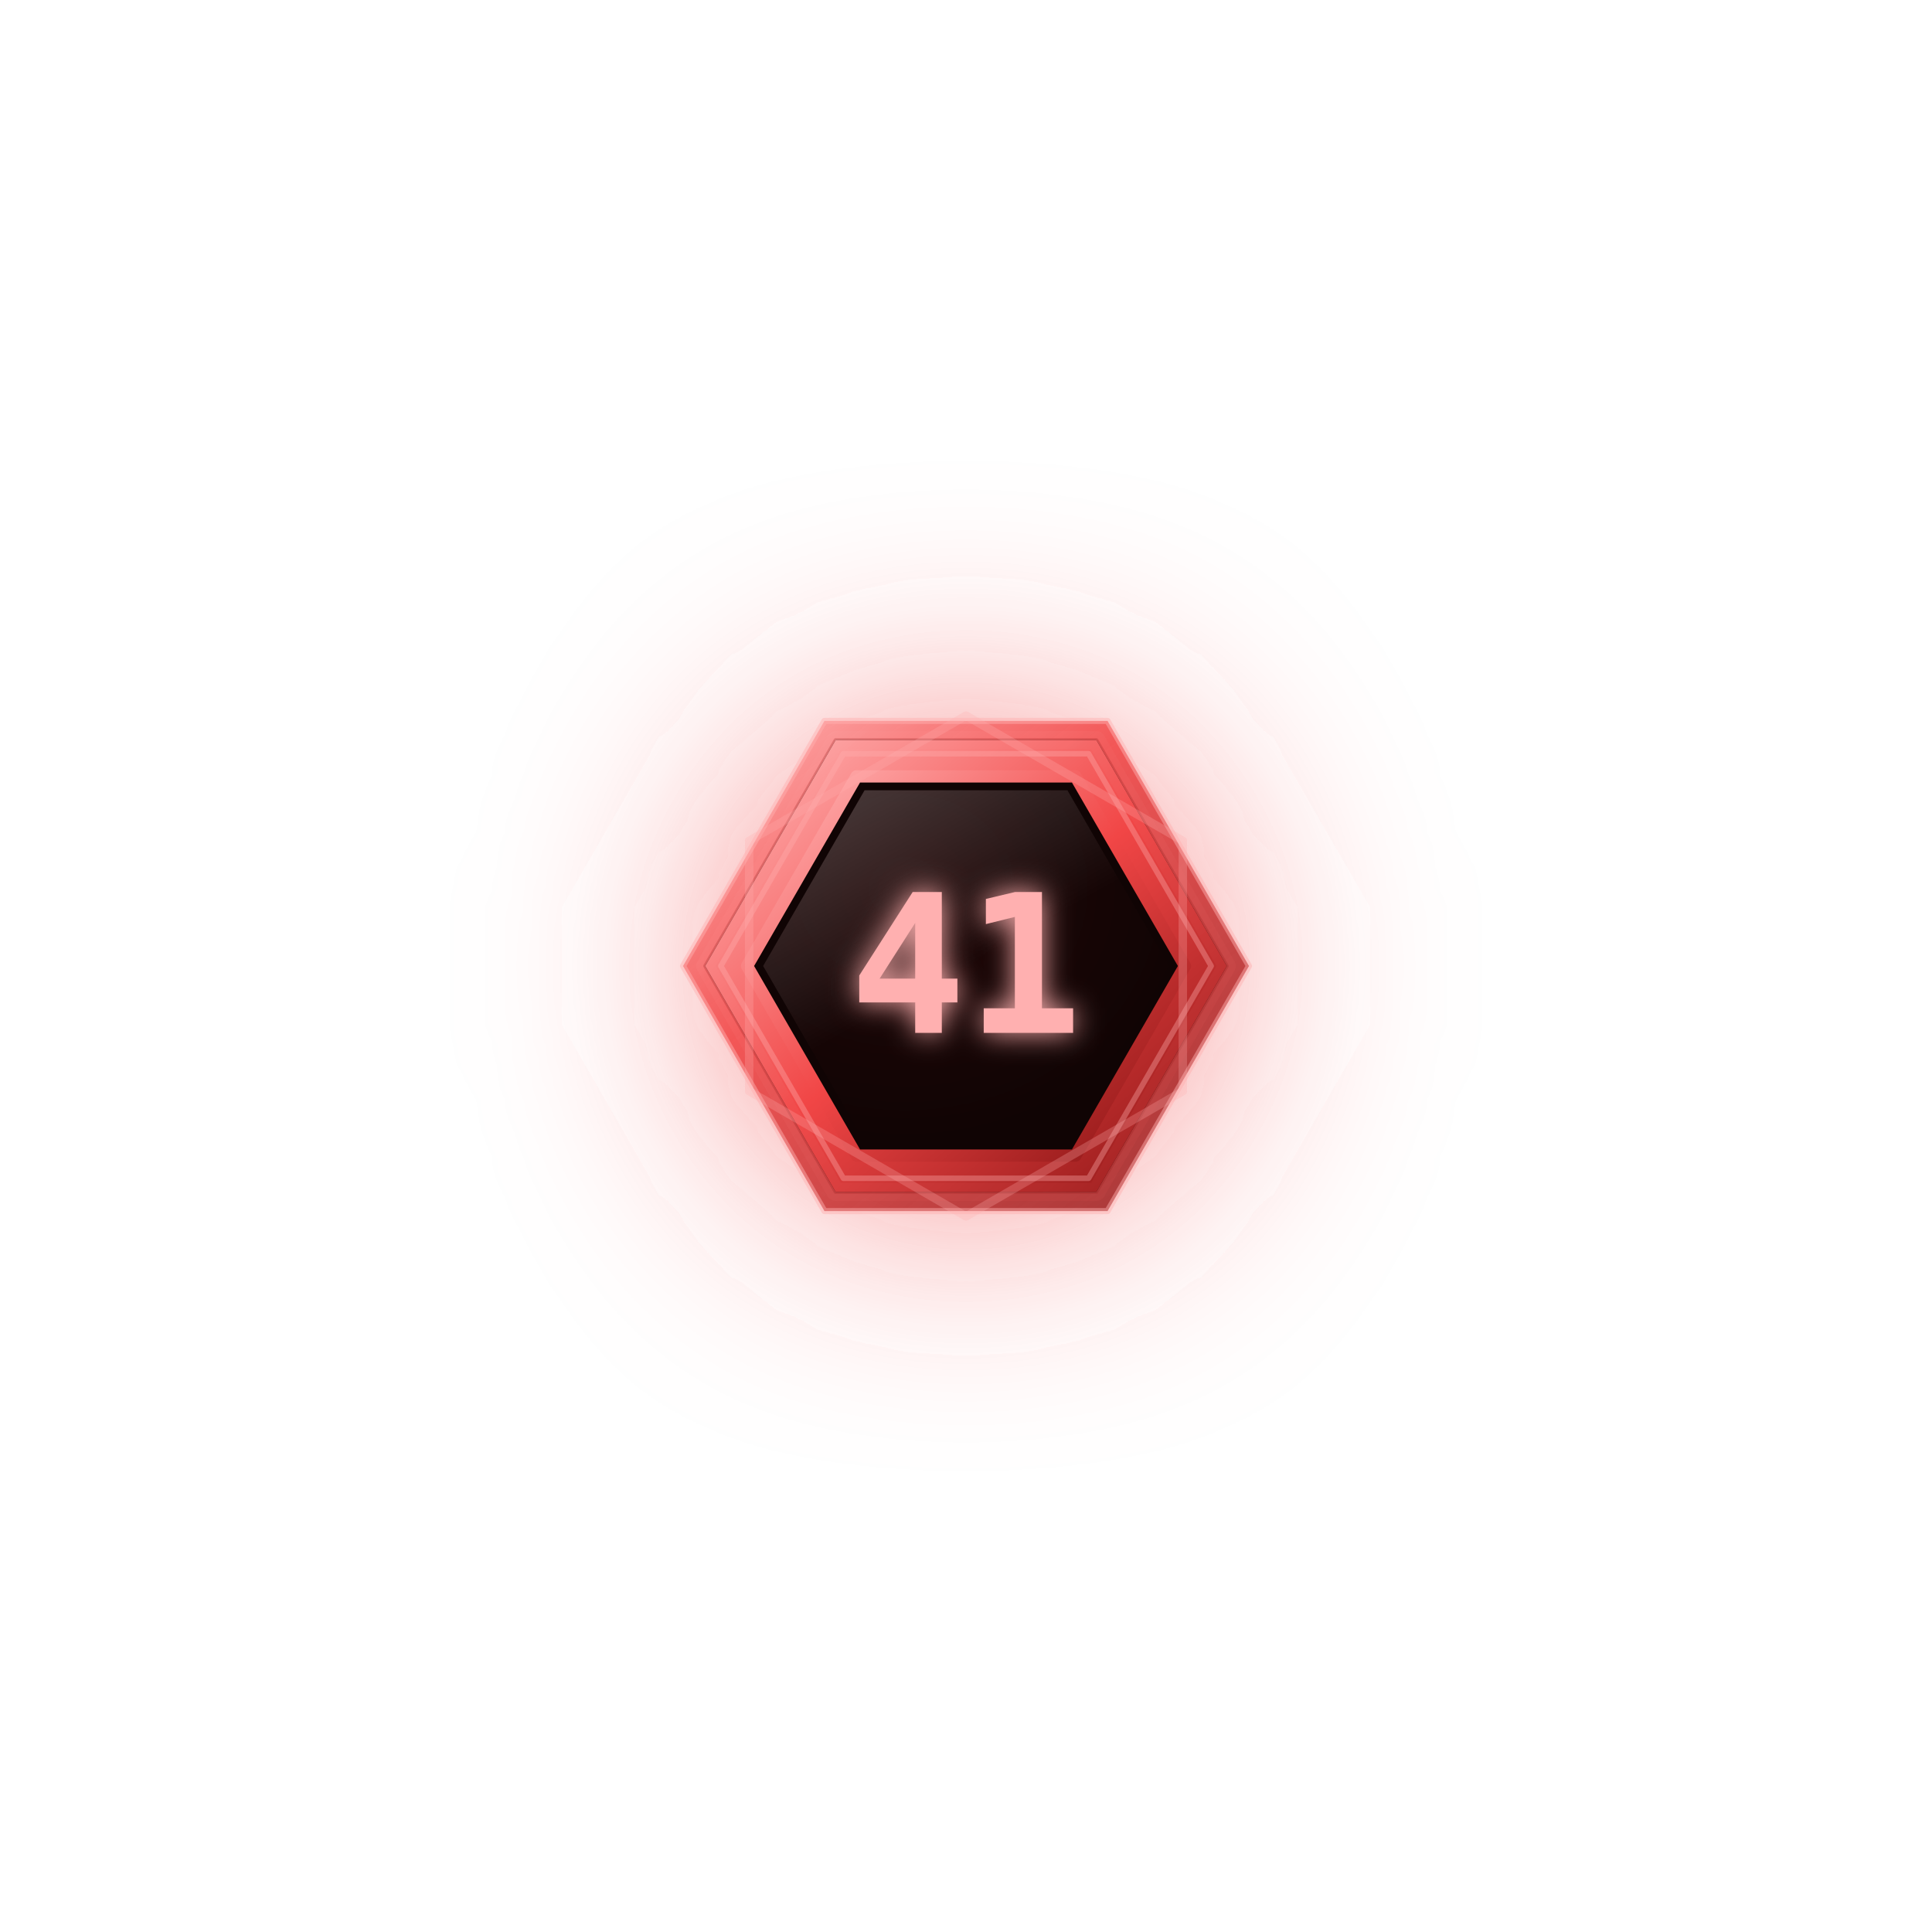
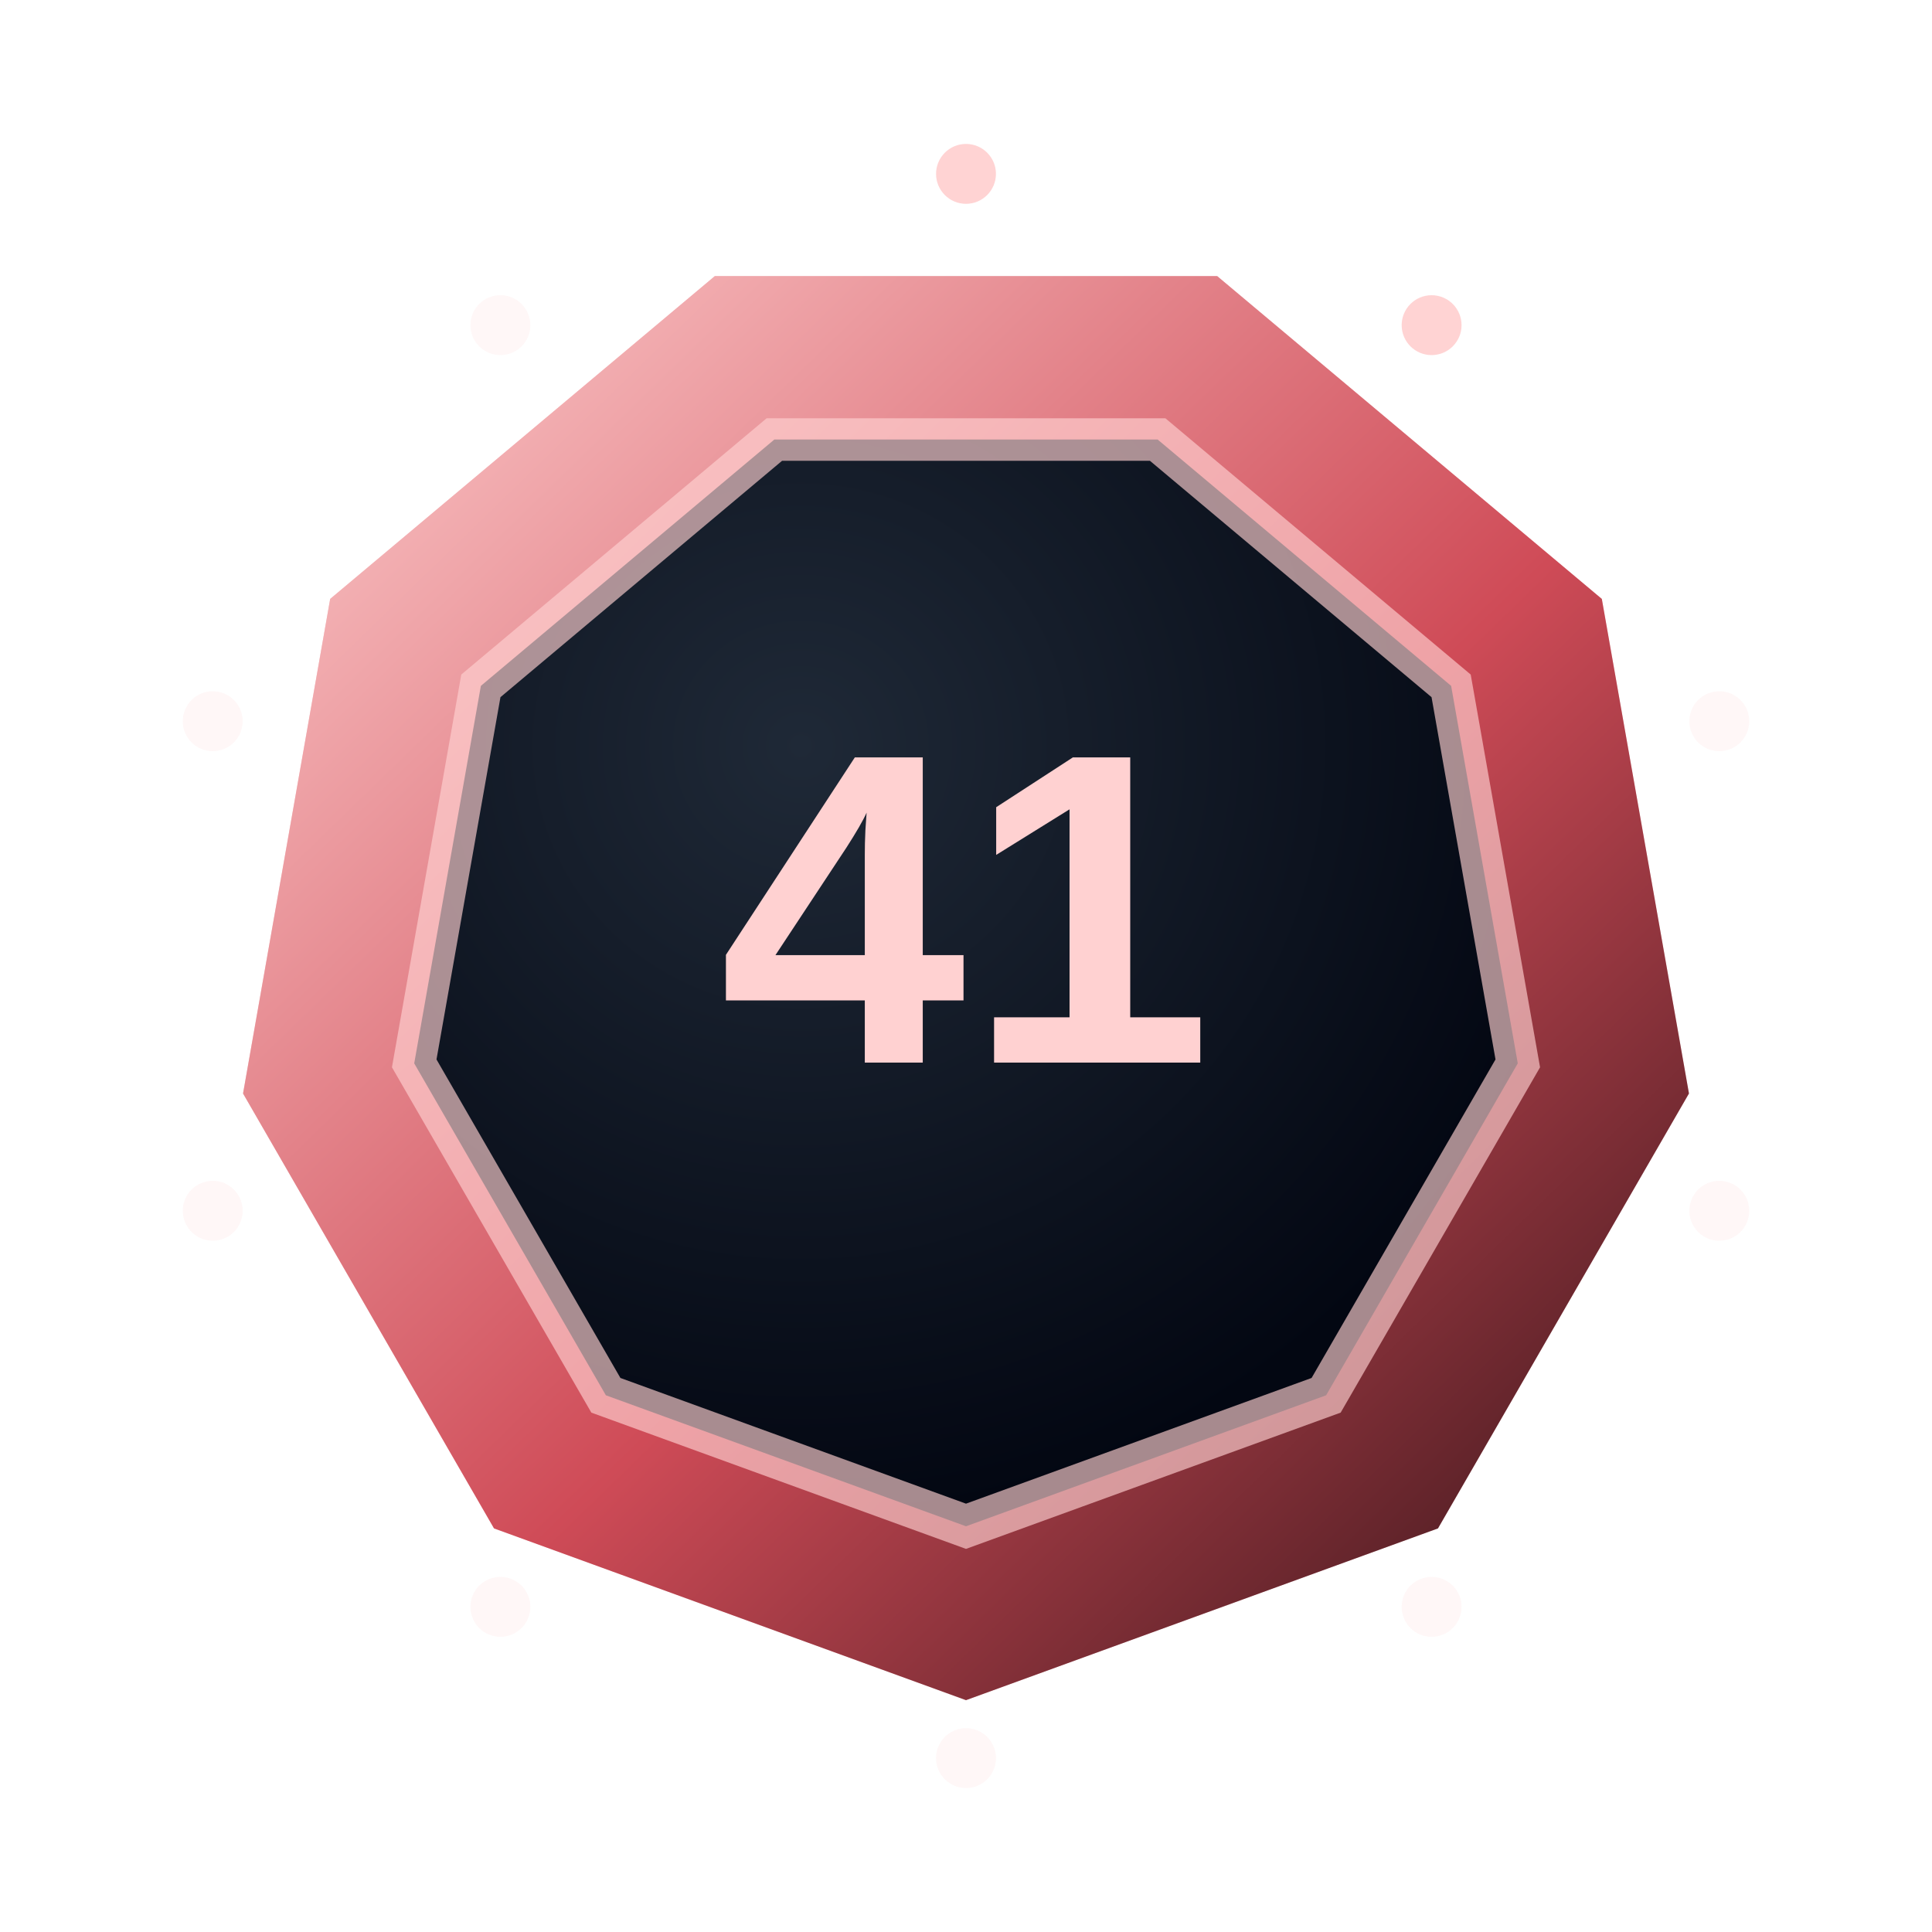
- <svg xmlns="http://www.w3.org/2000/svg" width="252" height="252" viewBox="-84 -84 252 252">
+ <svg xmlns="http://www.w3.org/2000/svg" width="100" height="100" viewBox="0 0 100 100">
  <defs>
-     <radialGradient id="bg512c0" cx="35%" cy="28%" r="72%">
-       <stop offset="0%" stop-color="#200808" />
-       <stop offset="100%" stop-color="#100404" />
+     <linearGradient id="g" x1="0" y1="0" x2="1" y2="1">
+       <stop offset="0%" stop-color="#ffd1d1" />
+       <stop offset="55%" stop-color="#cf4b57" />
+       <stop offset="100%" stop-color="#2a1014" />
+     </linearGradient>
+     <radialGradient id="bg" cx="35%" cy="28%" r="72%">
+       <stop offset="0%" stop-color="#1f2937" />
+       <stop offset="100%" stop-color="#030712" />
    </radialGradient>
-     <linearGradient id="rim512c0" x1="5%" y1="5%" x2="95%" y2="95%">
-       <stop offset="0%" stop-color="#ffb0b0" />
-       <stop offset="50%" stop-color="#f14646" />
-       <stop offset="100%" stop-color="#901818" />
-     </linearGradient>
-     <linearGradient id="transRing512c0" x1="0%" y1="0%" x2="100%" y2="100%">
-       <stop offset="0%" stop-color="#ffb0b0" />
-       <stop offset="100%" stop-color="#f14a4a" />
-     </linearGradient>
-     <linearGradient id="sh512c0" x1="18%" y1="0%" x2="82%" y2="100%">
-       <stop offset="0%" stop-color="white" stop-opacity="0.2" />
-       <stop offset="50%" stop-color="white" stop-opacity="0" />
-     </linearGradient>
-     <filter id="gl512c0" x="-40%" y="-40%" width="180%" height="180%">
-       <feGaussianBlur stdDeviation="1.8" result="b" />
-       <feMerge>
-         <feMergeNode in="b" />
-         <feMergeNode in="SourceGraphic" />
-       </feMerge>
-     </filter>
-     <filter id="halo512c0" x="-150%" y="-150%" width="500%" height="500%">
-       <feGaussianBlur stdDeviation="16" result="b" />
-       <feMerge>
-         <feMergeNode in="b" />
-         <feMergeNode in="SourceGraphic" />
-       </feMerge>
-     </filter>
-     <linearGradient id="pg512c0_0" x1="5%" y1="0%" x2="95%" y2="100%">
-       <stop offset="0%" stop-color="#ffb0b0" stop-opacity="0.95" />
-       <stop offset="38%" stop-color="#f14949" stop-opacity="0.9" />
-       <stop offset="100%" stop-color="#901818" stop-opacity="0.85" />
-     </linearGradient>
  </defs>
-   <path d="M76.02,42.00L59.01,71.46L24.99,71.46L7.98,42.00L24.99,12.54L59.01,12.54Z" fill="#f04040" fill-opacity="0.65" filter="url(#halo512c0)" />
-   <path d="M78.91,42.00L60.46,73.97L23.54,73.97L5.09,42.00L23.54,10.03L60.46,10.03Z" fill="url(#pg512c0_0)" />
-   <path d="M76.02,42.00L59.01,71.46L24.99,71.46L7.98,42.00L24.99,12.54L59.01,12.54Z" fill="#100404" />
-   <path d="M78.91,42.00L60.46,73.97L23.54,73.97L5.09,42.00L23.54,10.03L60.46,10.03Z" fill="none" stroke="#ffb0b0" stroke-width="0.8" stroke-opacity="0.48" stroke-linejoin="round" />
-   <path d="M76.02,42.00L59.01,71.46L24.99,71.46L7.98,42.00L24.99,12.54L59.01,12.54Z" fill="none" stroke="#901818" stroke-width="0.5" stroke-opacity="0.28" stroke-linejoin="round" />
-   <path d="M76.02,42.00L59.01,71.46L24.99,71.46L7.98,42.00L24.99,12.54L59.01,12.54Z" fill="url(#rim512c0)" />
-   <path d="M70.56,42.00L56.28,66.73L27.72,66.73L13.44,42.00L27.72,17.27L56.28,17.27Z" fill="#100404" />
-   <path d="M70.56,42.00L56.28,66.73L27.72,66.73L13.44,42.00L27.72,17.27L56.28,17.27Z" fill="none" stroke="url(#rim512c0)" stroke-width="1.596" stroke-linejoin="round" />
-   <path d="M68.46,42.00L55.23,64.92L28.77,64.92L15.54,42.00L28.77,19.08L55.23,19.08Z" fill="url(#bg512c0)" />
-   <path d="M68.46,42.00L55.23,64.92L28.77,64.92L15.54,42.00L28.77,19.08L55.23,19.08Z" fill="url(#sh512c0)" />
-   <path d="M70.28,58.33L42.00,74.66L13.72,58.33L13.72,25.67L42.00,9.34L70.28,25.67Z" fill="none" stroke="#ffb0b0" stroke-width="1.1" stroke-opacity="0.27" stroke-linejoin="round" />
-   <path d="M76.02,42.00L59.01,71.46L24.99,71.46L7.98,42.00L24.99,12.54L59.01,12.54Z" fill="none" stroke="url(#transRing512c0)" stroke-width="2.352" stroke-opacity="0.09" stroke-linejoin="round" />
-   <path d="M73.98,42.00L57.99,69.69L26.01,69.69L10.02,42.00L26.01,14.31L57.99,14.31Z" fill="none" stroke="#ffb0b0" stroke-width="0.72" stroke-opacity="0.36" stroke-linejoin="round" />
-   <text x="42" y="42" text-anchor="middle" dominant-baseline="central" font-family="Orbitron,monospace" font-weight="900" font-size="25.2" fill="#ffb0b0" filter="url(#gl512c0)">41</text>
+   <path d="M 63.00 14.29 L 82.91 31.00 L 87.42 56.60 L 74.43 79.11 L 50.00 88.00 L 25.57 79.11 L 12.58 56.60 L 17.09 31.00 L 37.00 14.29 Z" fill="#dd5a67" opacity="0.28" />
+   <path d="M 63.00 14.29 L 82.91 31.00 L 87.42 56.60 L 74.43 79.11 L 50.00 88.00 L 25.57 79.11 L 12.58 56.60 L 17.09 31.00 L 37.00 14.29 Z" fill="url(#g)" />
+   <path d="M 59.92 22.75 L 75.11 35.50 L 78.56 55.04 L 68.64 72.22 L 50.00 79.00 L 31.36 72.22 L 21.44 55.04 L 24.89 35.50 L 40.08 22.75 Z" fill="url(#bg)" />
+   <path d="M 59.92 22.75 L 75.11 35.50 L 78.56 55.04 L 68.64 72.22 L 50.00 79.00 L 31.36 72.22 L 21.44 55.04 L 24.89 35.50 L 40.08 22.75 Z" fill="none" stroke="#ffd1d1" stroke-width="2.2" opacity="0.65" />
+   <circle cx="50.00" cy="9.00" r="1.55" fill="#ffd1d1" opacity="0.95" />
+   <circle cx="74.10" cy="16.83" r="1.55" fill="#ffd1d1" opacity="0.95" />
+   <circle cx="88.99" cy="37.33" r="1.55" fill="#ffd1d1" opacity="0.18" />
+   <circle cx="88.99" cy="62.67" r="1.55" fill="#ffd1d1" opacity="0.18" />
+   <circle cx="74.10" cy="83.17" r="1.55" fill="#ffd1d1" opacity="0.18" />
+   <circle cx="50.00" cy="91.00" r="1.55" fill="#ffd1d1" opacity="0.18" />
+   <circle cx="25.90" cy="83.17" r="1.55" fill="#ffd1d1" opacity="0.18" />
+   <circle cx="11.01" cy="62.67" r="1.55" fill="#ffd1d1" opacity="0.18" />
+   <circle cx="11.01" cy="37.33" r="1.55" fill="#ffd1d1" opacity="0.18" />
+   <circle cx="25.90" cy="16.83" r="1.55" fill="#ffd1d1" opacity="0.18" />
+   <text x="50" y="55" text-anchor="middle" font-family="Arial, Helvetica, sans-serif" font-weight="700" font-size="22.96" fill="#ffd1d1">41</text>
</svg>
